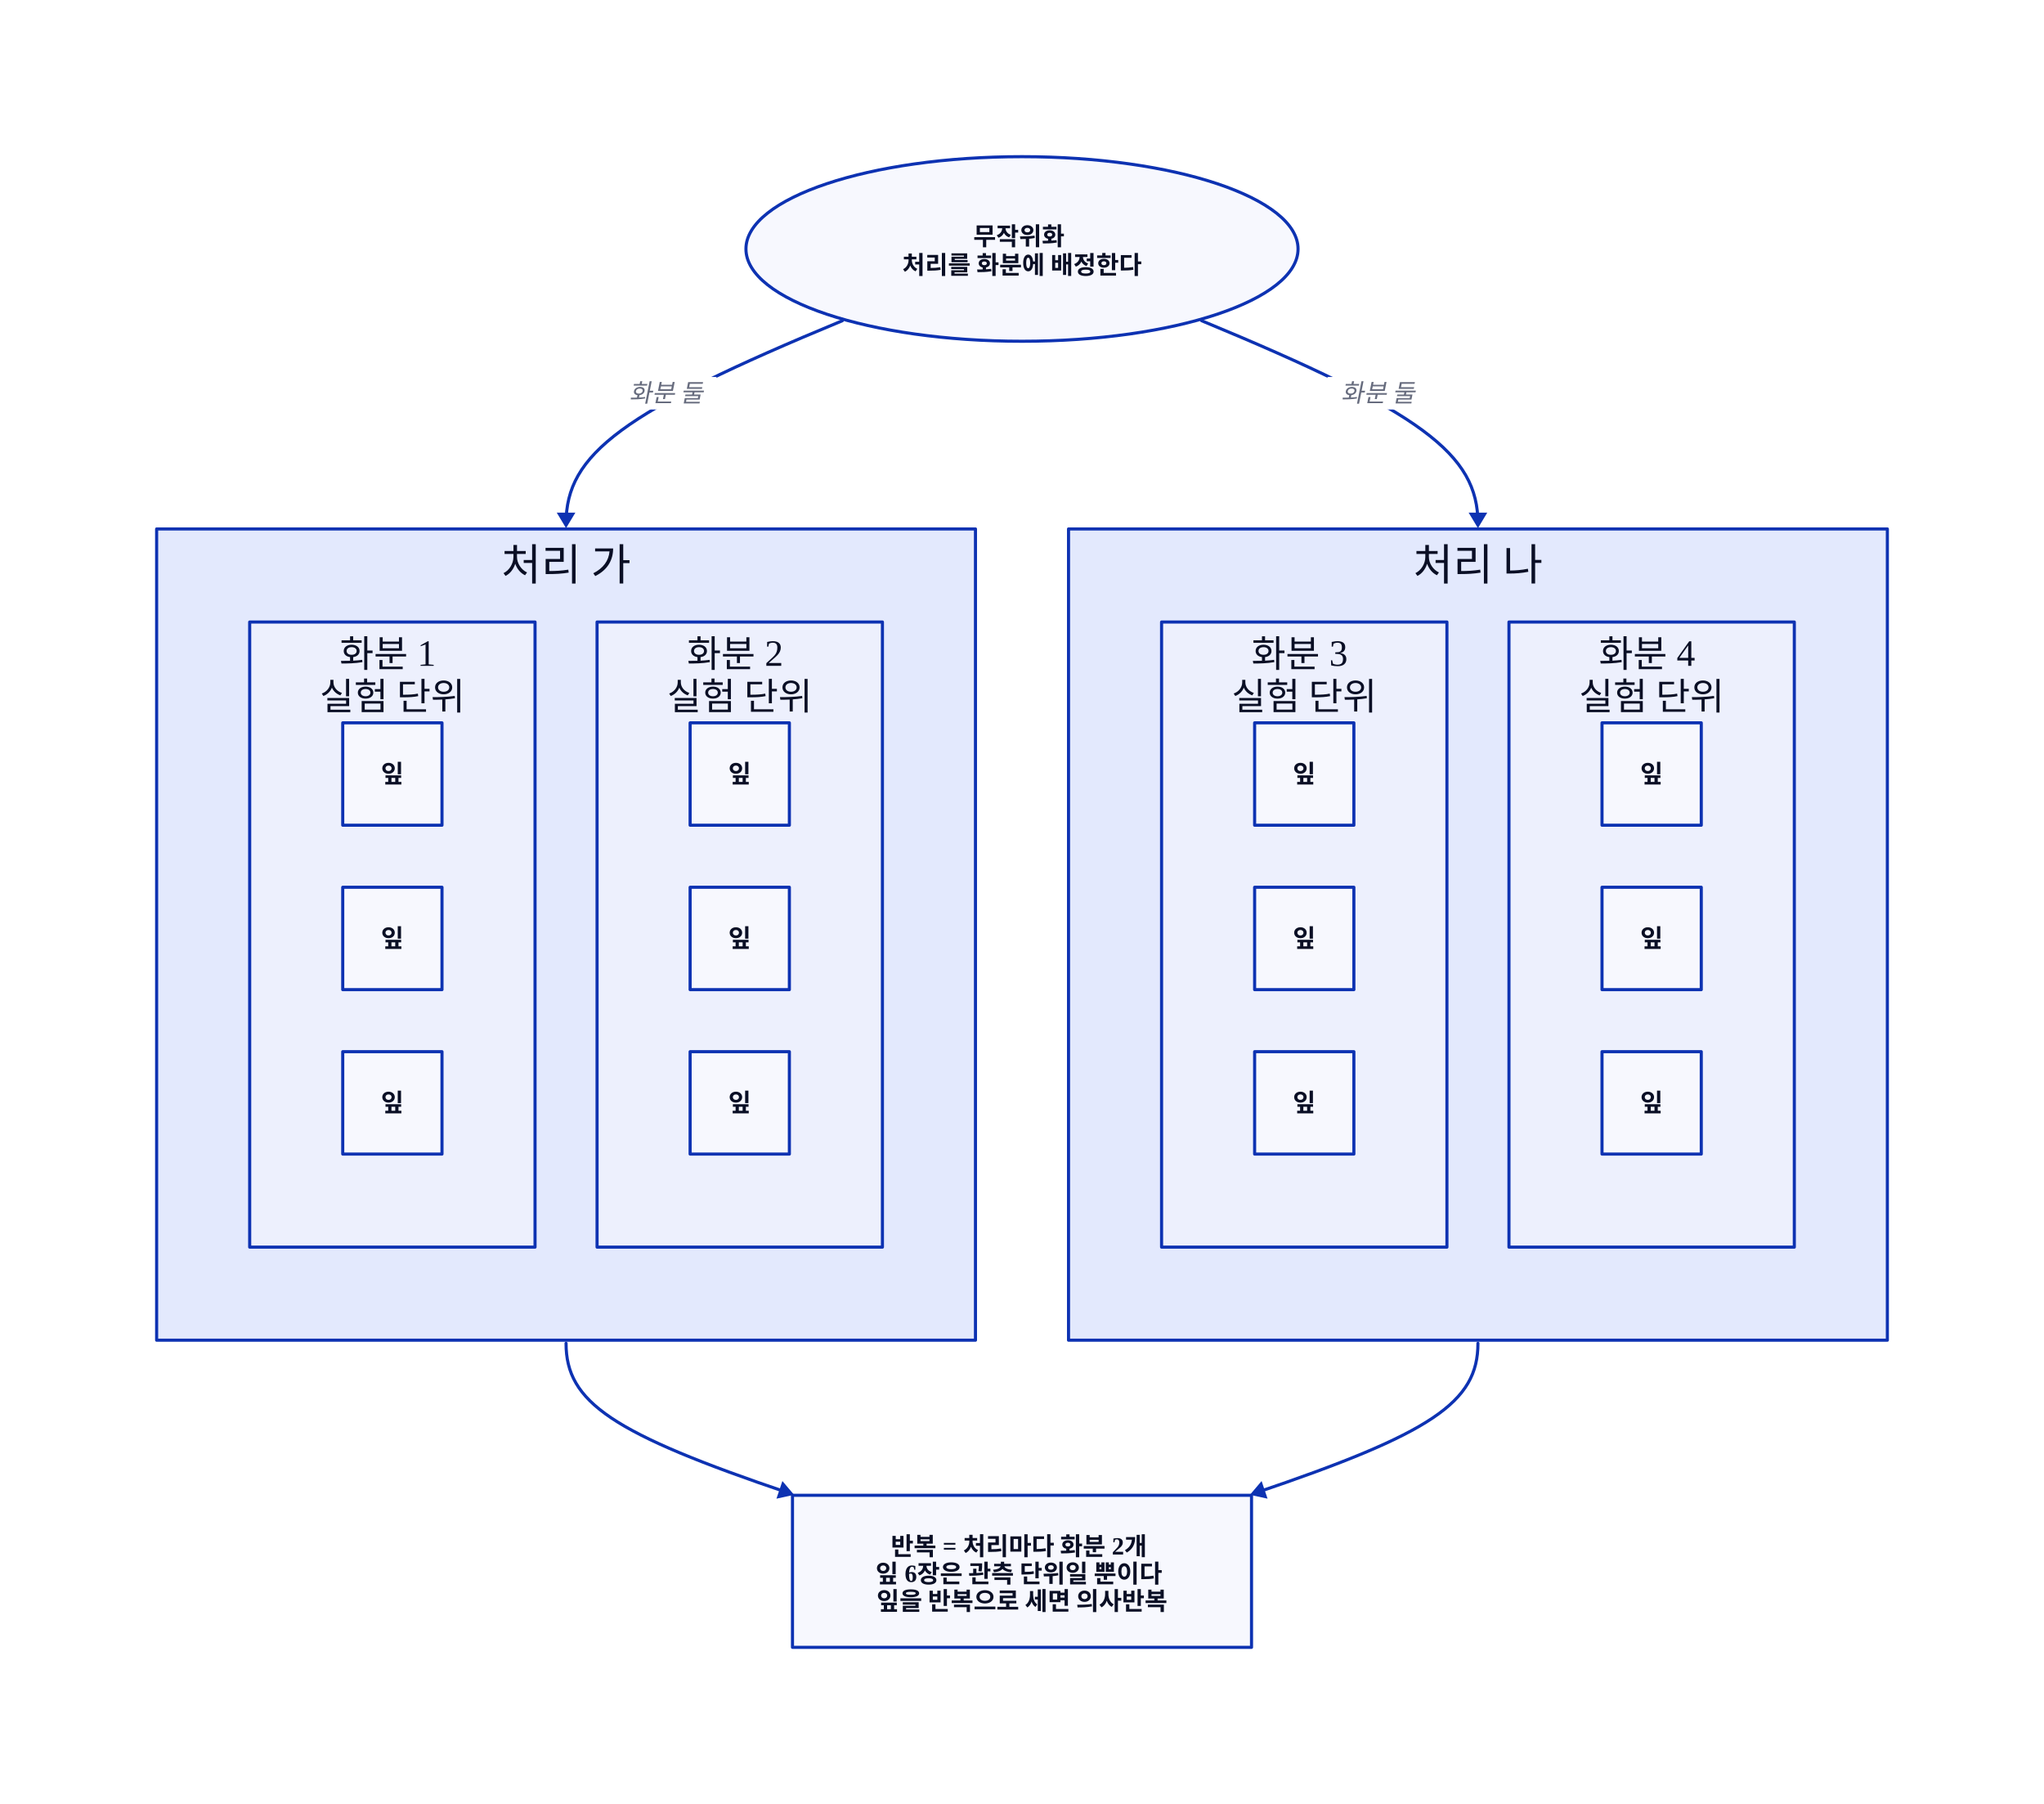
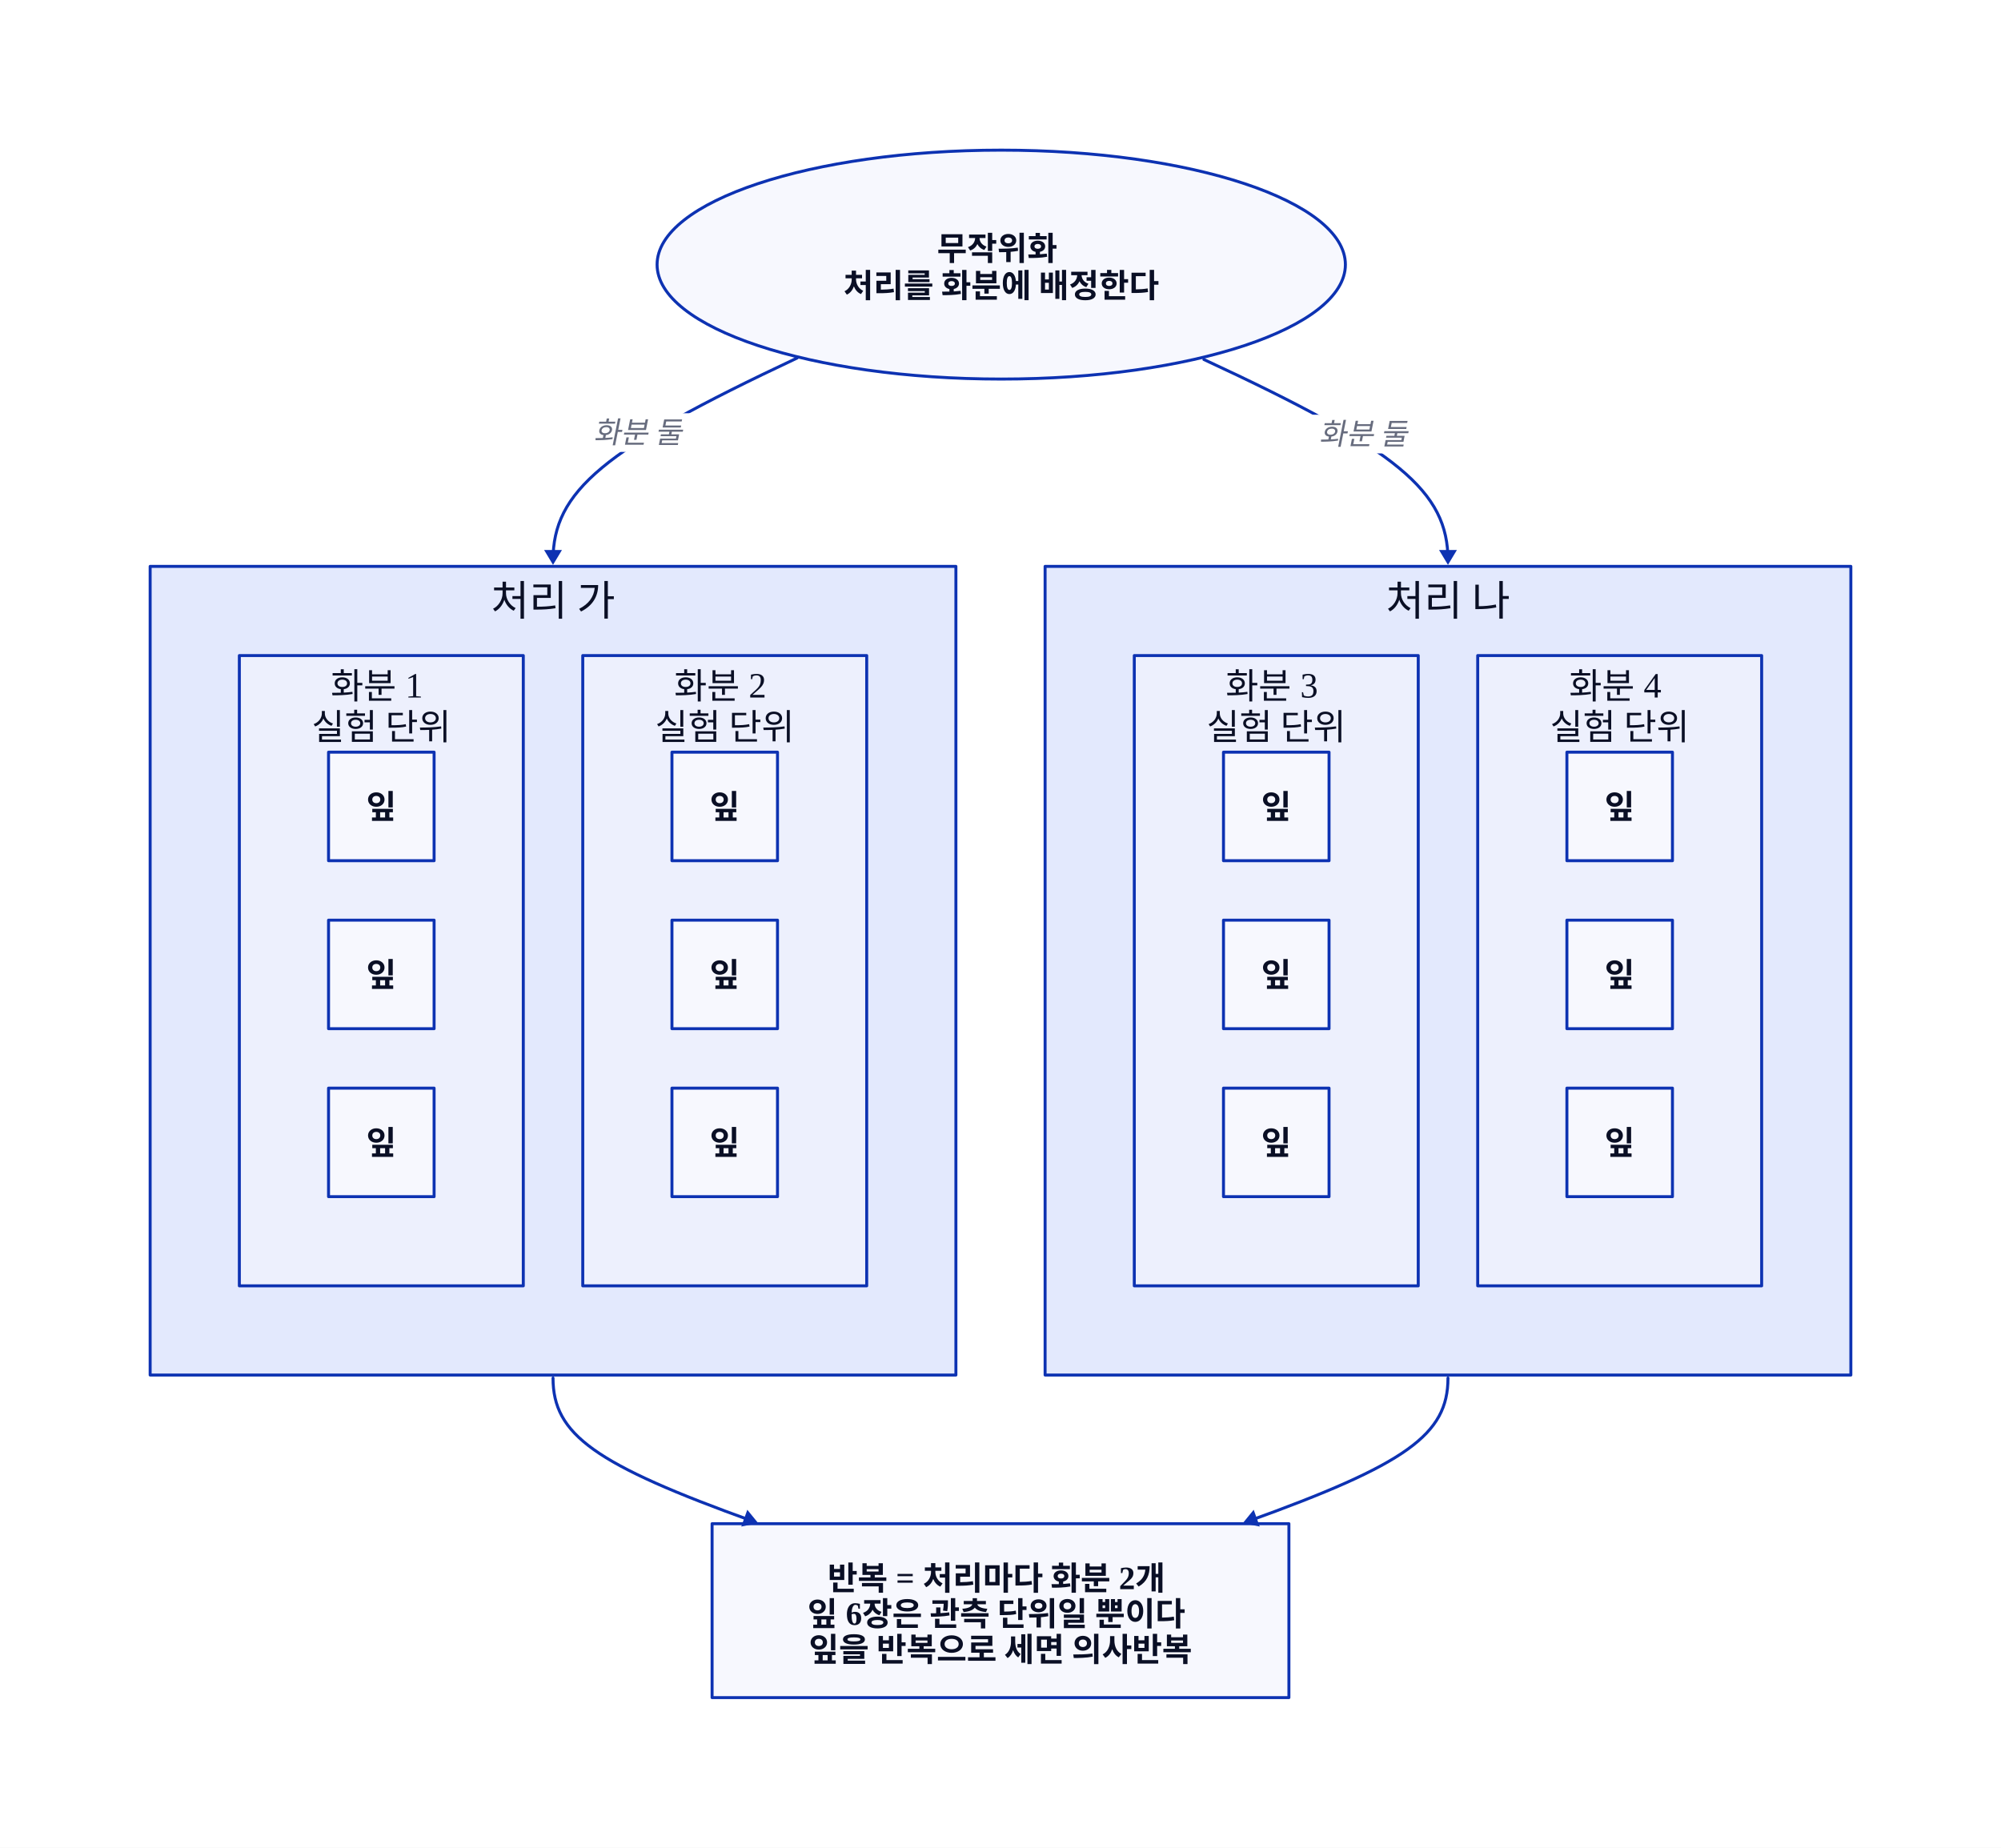
- <svg xmlns="http://www.w3.org/2000/svg" width="1318" height="1163" class="d2-2315252411 d2-svg" viewBox="-101 -101 1318 1163">
-   <rect width="1318" height="1163" x="-101" y="-101" rx="0" style="fill:#fff" />
-   <style>.d2-2315252411 .text-bold{font-weight:700}.d2-2315252411 .text-italic{font-style:italic}.connection,.shape{stroke-linejoin:round}.shape{shape-rendering:geometricPrecision}.connection{stroke-linecap:round}.d2-2315252411 .fill-N1{fill:#0a0f25}.d2-2315252411 .fill-N2{fill:#676c7e}.d2-2315252411 .fill-B4{fill:#e3e9fd}.d2-2315252411 .fill-B5{fill:#edf0fd}.d2-2315252411 .fill-B6{fill:#f7f8fe}.d2-2315252411 .stroke-B1{stroke:#0d32b2}.s0{stroke-width:2}.s1{text-anchor:middle;font-size:16px}.s2{text-anchor:middle;font-size:28px}.s3{text-anchor:middle;font-size:24px}</style>
+ <svg xmlns="http://www.w3.org/2000/svg" width="1346" height="1243" class="d2-2578992814 d2-svg" viewBox="-101 -101 1346 1243">
+   <rect width="1346" height="1243" x="-101" y="-101" rx="0" style="fill:#fff" />
+   <style>.d2-2578992814 .text-bold{font-weight:700}.d2-2578992814 .text-italic{font-style:italic}.connection,.shape{stroke-linejoin:round}.shape{shape-rendering:geometricPrecision}.connection{stroke-linecap:round}.d2-2578992814 .fill-N1{fill:#0a0f25}.d2-2578992814 .fill-N2{fill:#676c7e}.d2-2578992814 .fill-B4{fill:#e3e9fd}.d2-2578992814 .fill-B5{fill:#edf0fd}.d2-2578992814 .fill-B6{fill:#f7f8fe}.d2-2578992814 .stroke-B1{stroke:#0d32b2}.s0{stroke-width:2}.s1{text-anchor:middle;font-size:22px}.s2{text-anchor:middle;font-size:28px}.s3{text-anchor:middle;font-size:24px}.s4{text-anchor:middle;font-size:20px}</style>
  <g>
    <g class="shape">
-       <ellipse cx="558" cy="59.5" class="shape stroke-B1 fill-B6 s0" rx="178" ry="59.5" />
+       <ellipse cx="572.5" cy="77" class="shape stroke-B1 fill-B6 s0" rx="231.5" ry="77" />
    </g>
-     <text x="558" y="57" class="text-bold fill-N1 s1">
-       <tspan x="558" dy="0">무작위화</tspan>
-       <tspan x="558" dy="18.5">처리를 화분에 배정한다</tspan>
+     <text x="572.5" y="74" class="text-bold fill-N1 s1">
+       <tspan x="572.5" dy="0">무작위화</tspan>
+       <tspan x="572.5" dy="25">처리를 화분에 배정한다</tspan>
    </text>
  </g>
  <g>
    <g class="shape">
-       <path d="M0 240h528v523H0z" class="stroke-B1 fill-B4 s0" />
+       <path d="M0 280h542v544H0z" class="stroke-B1 fill-B4 s0" />
    </g>
-     <text x="264" y="273" class="fill-N1 s2">처리 가</text>
+     <text x="271" y="313" class="fill-N1 s2">처리 가</text>
  </g>
  <g>
    <g class="shape">
-       <path d="M588 240h528v523H588z" class="stroke-B1 fill-B4 s0" />
+       <path d="M602 280h542v544H602z" class="stroke-B1 fill-B4 s0" />
    </g>
-     <text x="852" y="273" class="fill-N1 s2">처리 나</text>
+     <text x="873" y="313" class="fill-N1 s2">처리 나</text>
  </g>
  <g>
    <g class="shape">
-       <path d="M410 863h296v98H410z" class="stroke-B1 fill-B6 s0" />
+       <path d="M378 924h388v117H378z" class="stroke-B1 fill-B6 s0" />
    </g>
-     <text x="558" y="901.5" class="text-bold fill-N1 s1">
-       <tspan x="558" dy="0">반복 = 처리마다 화분 2개</tspan>
-       <tspan x="558" dy="17.667">잎 6장은 관측 단위일 뿐이다</tspan>
-       <tspan x="558" dy="17.667">잎을 반복으로 세면 의사반복</tspan>
+     <text x="572" y="968.5" class="text-bold fill-N1 s1">
+       <tspan x="572" dy="0">반복 = 처리마다 화분 2개</tspan>
+       <tspan x="572" dy="24">잎 6장은 관측 단위일 뿐이다</tspan>
+       <tspan x="572" dy="24">잎을 반복으로 세면 의사반복</tspan>
    </text>
  </g>
  <g>
    <g class="shape">
-       <path d="M60 300h184v403H60z" class="stroke-B1 fill-B5 s0" />
+       <path d="M60 340h191v424H60z" class="stroke-B1 fill-B5 s0" />
    </g>
-     <text x="152" y="329" class="fill-N1 s3">
-       <tspan x="152" dy="0">화분 1</tspan>
-       <tspan x="152" dy="27.5">실험 단위</tspan>
+     <text x="155.5" y="369" class="fill-N1 s3">
+       <tspan x="155.5" dy="0">화분 1</tspan>
+       <tspan x="155.5" dy="27.5">실험 단위</tspan>
    </text>
  </g>
  <g>
    <g class="shape">
-       <path d="M284 300h184v403H284z" class="stroke-B1 fill-B5 s0" />
+       <path d="M291 340h191v424H291z" class="stroke-B1 fill-B5 s0" />
    </g>
-     <text x="376" y="329" class="fill-N1 s3">
-       <tspan x="376" dy="0">화분 2</tspan>
-       <tspan x="376" dy="27.5">실험 단위</tspan>
+     <text x="386.5" y="369" class="fill-N1 s3">
+       <tspan x="386.5" dy="0">화분 2</tspan>
+       <tspan x="386.5" dy="27.5">실험 단위</tspan>
    </text>
  </g>
  <g>
    <g class="shape">
-       <path d="M648 300h184v403H648z" class="stroke-B1 fill-B5 s0" />
+       <path d="M662 340h191v424H662z" class="stroke-B1 fill-B5 s0" />
    </g>
-     <text x="740" y="329" class="fill-N1 s3">
-       <tspan x="740" dy="0">화분 3</tspan>
-       <tspan x="740" dy="27.5">실험 단위</tspan>
+     <text x="757.5" y="369" class="fill-N1 s3">
+       <tspan x="757.5" dy="0">화분 3</tspan>
+       <tspan x="757.5" dy="27.5">실험 단위</tspan>
    </text>
  </g>
  <g>
    <g class="shape">
-       <path d="M872 300h184v403H872z" class="stroke-B1 fill-B5 s0" />
+       <path d="M893 340h191v424H893z" class="stroke-B1 fill-B5 s0" />
    </g>
-     <text x="964" y="329" class="fill-N1 s3">
-       <tspan x="964" dy="0">화분 4</tspan>
-       <tspan x="964" dy="27.5">실험 단위</tspan>
+     <text x="988.5" y="369" class="fill-N1 s3">
+       <tspan x="988.5" dy="0">화분 4</tspan>
+       <tspan x="988.5" dy="27.5">실험 단위</tspan>
    </text>
  </g>
  <g>
    <g class="shape">
-       <path d="M120 365h64v66h-64z" class="stroke-B1 fill-B6 s0" />
+       <path d="M120 405h71v73h-71z" class="stroke-B1 fill-B6 s0" />
    </g>
-     <text x="152" y="403.5" class="text-bold fill-N1 s1">잎</text>
+     <text x="155.5" y="449.5" class="text-bold fill-N1 s1">잎</text>
  </g>
  <g>
    <g class="shape">
-       <path d="M120 471h64v66h-64z" class="stroke-B1 fill-B6 s0" />
+       <path d="M120 518h71v73h-71z" class="stroke-B1 fill-B6 s0" />
    </g>
-     <text x="152" y="509.5" class="text-bold fill-N1 s1">잎</text>
+     <text x="155.5" y="562.5" class="text-bold fill-N1 s1">잎</text>
  </g>
  <g>
    <g class="shape">
-       <path d="M120 577h64v66h-64z" class="stroke-B1 fill-B6 s0" />
+       <path d="M120 631h71v73h-71z" class="stroke-B1 fill-B6 s0" />
    </g>
-     <text x="152" y="615.5" class="text-bold fill-N1 s1">잎</text>
+     <text x="155.5" y="675.5" class="text-bold fill-N1 s1">잎</text>
  </g>
  <g>
    <g class="shape">
-       <path d="M344 365h64v66h-64z" class="stroke-B1 fill-B6 s0" />
+       <path d="M351 405h71v73h-71z" class="stroke-B1 fill-B6 s0" />
    </g>
-     <text x="376" y="403.5" class="text-bold fill-N1 s1">잎</text>
+     <text x="386.5" y="449.5" class="text-bold fill-N1 s1">잎</text>
  </g>
  <g>
    <g class="shape">
-       <path d="M344 471h64v66h-64z" class="stroke-B1 fill-B6 s0" />
+       <path d="M351 518h71v73h-71z" class="stroke-B1 fill-B6 s0" />
    </g>
-     <text x="376" y="509.5" class="text-bold fill-N1 s1">잎</text>
+     <text x="386.5" y="562.5" class="text-bold fill-N1 s1">잎</text>
  </g>
  <g>
    <g class="shape">
-       <path d="M344 577h64v66h-64z" class="stroke-B1 fill-B6 s0" />
+       <path d="M351 631h71v73h-71z" class="stroke-B1 fill-B6 s0" />
    </g>
-     <text x="376" y="615.5" class="text-bold fill-N1 s1">잎</text>
+     <text x="386.5" y="675.5" class="text-bold fill-N1 s1">잎</text>
  </g>
  <g>
    <g class="shape">
-       <path d="M708 365h64v66h-64z" class="stroke-B1 fill-B6 s0" />
+       <path d="M722 405h71v73h-71z" class="stroke-B1 fill-B6 s0" />
    </g>
-     <text x="740" y="403.5" class="text-bold fill-N1 s1">잎</text>
+     <text x="757.5" y="449.5" class="text-bold fill-N1 s1">잎</text>
  </g>
  <g>
    <g class="shape">
-       <path d="M708 471h64v66h-64z" class="stroke-B1 fill-B6 s0" />
+       <path d="M722 518h71v73h-71z" class="stroke-B1 fill-B6 s0" />
    </g>
-     <text x="740" y="509.5" class="text-bold fill-N1 s1">잎</text>
+     <text x="757.5" y="562.5" class="text-bold fill-N1 s1">잎</text>
  </g>
  <g>
    <g class="shape">
-       <path d="M708 577h64v66h-64z" class="stroke-B1 fill-B6 s0" />
+       <path d="M722 631h71v73h-71z" class="stroke-B1 fill-B6 s0" />
    </g>
-     <text x="740" y="615.5" class="text-bold fill-N1 s1">잎</text>
+     <text x="757.5" y="675.5" class="text-bold fill-N1 s1">잎</text>
  </g>
  <g>
    <g class="shape">
-       <path d="M932 365h64v66h-64z" class="stroke-B1 fill-B6 s0" />
+       <path d="M953 405h71v73h-71z" class="stroke-B1 fill-B6 s0" />
    </g>
-     <text x="964" y="403.5" class="text-bold fill-N1 s1">잎</text>
+     <text x="988.5" y="449.5" class="text-bold fill-N1 s1">잎</text>
  </g>
  <g>
    <g class="shape">
-       <path d="M932 471h64v66h-64z" class="stroke-B1 fill-B6 s0" />
+       <path d="M953 518h71v73h-71z" class="stroke-B1 fill-B6 s0" />
    </g>
-     <text x="964" y="509.5" class="text-bold fill-N1 s1">잎</text>
+     <text x="988.5" y="562.5" class="text-bold fill-N1 s1">잎</text>
  </g>
  <g>
    <g class="shape">
-       <path d="M932 577h64v66h-64z" class="stroke-B1 fill-B6 s0" />
+       <path d="M953 631h71v73h-71z" class="stroke-B1 fill-B6 s0" />
    </g>
-     <text x="964" y="615.5" class="text-bold fill-N1 s1">잎</text>
+     <text x="988.5" y="675.5" class="text-bold fill-N1 s1">잎</text>
  </g>
-   <marker id="mk-d2-2315252411-3488378134" markerHeight="12" markerUnits="userSpaceOnUse" markerWidth="10" orient="auto" refX="7" refY="6" viewBox="0 0 10 12">
+   <marker id="mk-d2-2578992814-3488378134" markerHeight="12" markerUnits="userSpaceOnUse" markerWidth="10" orient="auto" refX="7" refY="6" viewBox="0 0 10 12">
    <path stroke-width="2" d="m0 0 10 6-10 6z" class="connection" style="fill:#0d32b2" />
  </marker>
-   <path fill="none" marker-end="url(#mk-d2-2315252411-3488378134)" d="M442.152 105.765C300 164.6 264 191.7 264 236.5" class="connection stroke-B1 s0" mask="url(#d2-2315252411)" />
-   <text x="328.5" y="158" class="text-italic fill-N2 s1">화분 둘</text>
-   <path fill="none" marker-end="url(#mk-d2-2315252411-3488378134)" d="M673.848 105.765C816 164.6 852 191.7 852 236.5" class="connection stroke-B1 s0" mask="url(#d2-2315252411)" />
-   <text x="787.5" y="158" class="text-italic fill-N2 s1">화분 둘</text>
-   <path fill="none" marker-end="url(#mk-d2-2315252411-3488378134)" d="M264 765c0 38 29.6 58 144.21 96.72" class="connection stroke-B1 s0" mask="url(#d2-2315252411)" />
-   <path fill="none" marker-end="url(#mk-d2-2315252411-3488378134)" d="M852 765c0 38-29.6 58-144.21 96.72" class="connection stroke-B1 s0" mask="url(#d2-2315252411)" />
-   <mask id="d2-2315252411" width="1318" height="1163" x="-101" y="-101" maskUnits="userSpaceOnUse">
-     <path fill="#fff" d="M-101-101h1318v1163H-101z" />
-     <path d="M296 142h65v21h-65zM755 142h65v21h-65z" />
+   <path fill="none" marker-end="url(#mk-d2-2578992814-3488378134)" d="M435.19 139.85C304.2 201.4 271 229.6 271 276" class="connection stroke-B1 s0" mask="url(#d2-2578992814)" />
+   <text x="328" y="197" class="text-italic fill-N2 s4">화분 둘</text>
+   <path fill="none" marker-end="url(#mk-d2-2578992814-3488378134)" d="M708.814 140.842C839.8 201.6 873 229.6 873 276" class="connection stroke-B1 s0" mask="url(#d2-2578992814)" />
+   <text x="816" y="198" class="text-italic fill-N2 s4">화분 둘</text>
+   <path fill="none" marker-end="url(#mk-d2-2578992814-3488378134)" d="M271 826c0 38 27.8 58 135.236 96.646" class="connection stroke-B1 s0" mask="url(#d2-2578992814)" />
+   <path fill="none" marker-end="url(#mk-d2-2578992814-3488378134)" d="M873 826c0 38-27.8 58-135.236 96.646" class="connection stroke-B1 s0" mask="url(#d2-2578992814)" />
+   <mask id="d2-2578992814" width="1346" height="1243" x="-101" y="-101" maskUnits="userSpaceOnUse">
+     <path fill="#fff" d="M-101-101h1346v1243H-101z" />
+     <path d="M288 177h80v26h-80zM776 178h80v26h-80z" />
  </mask>
</svg>
